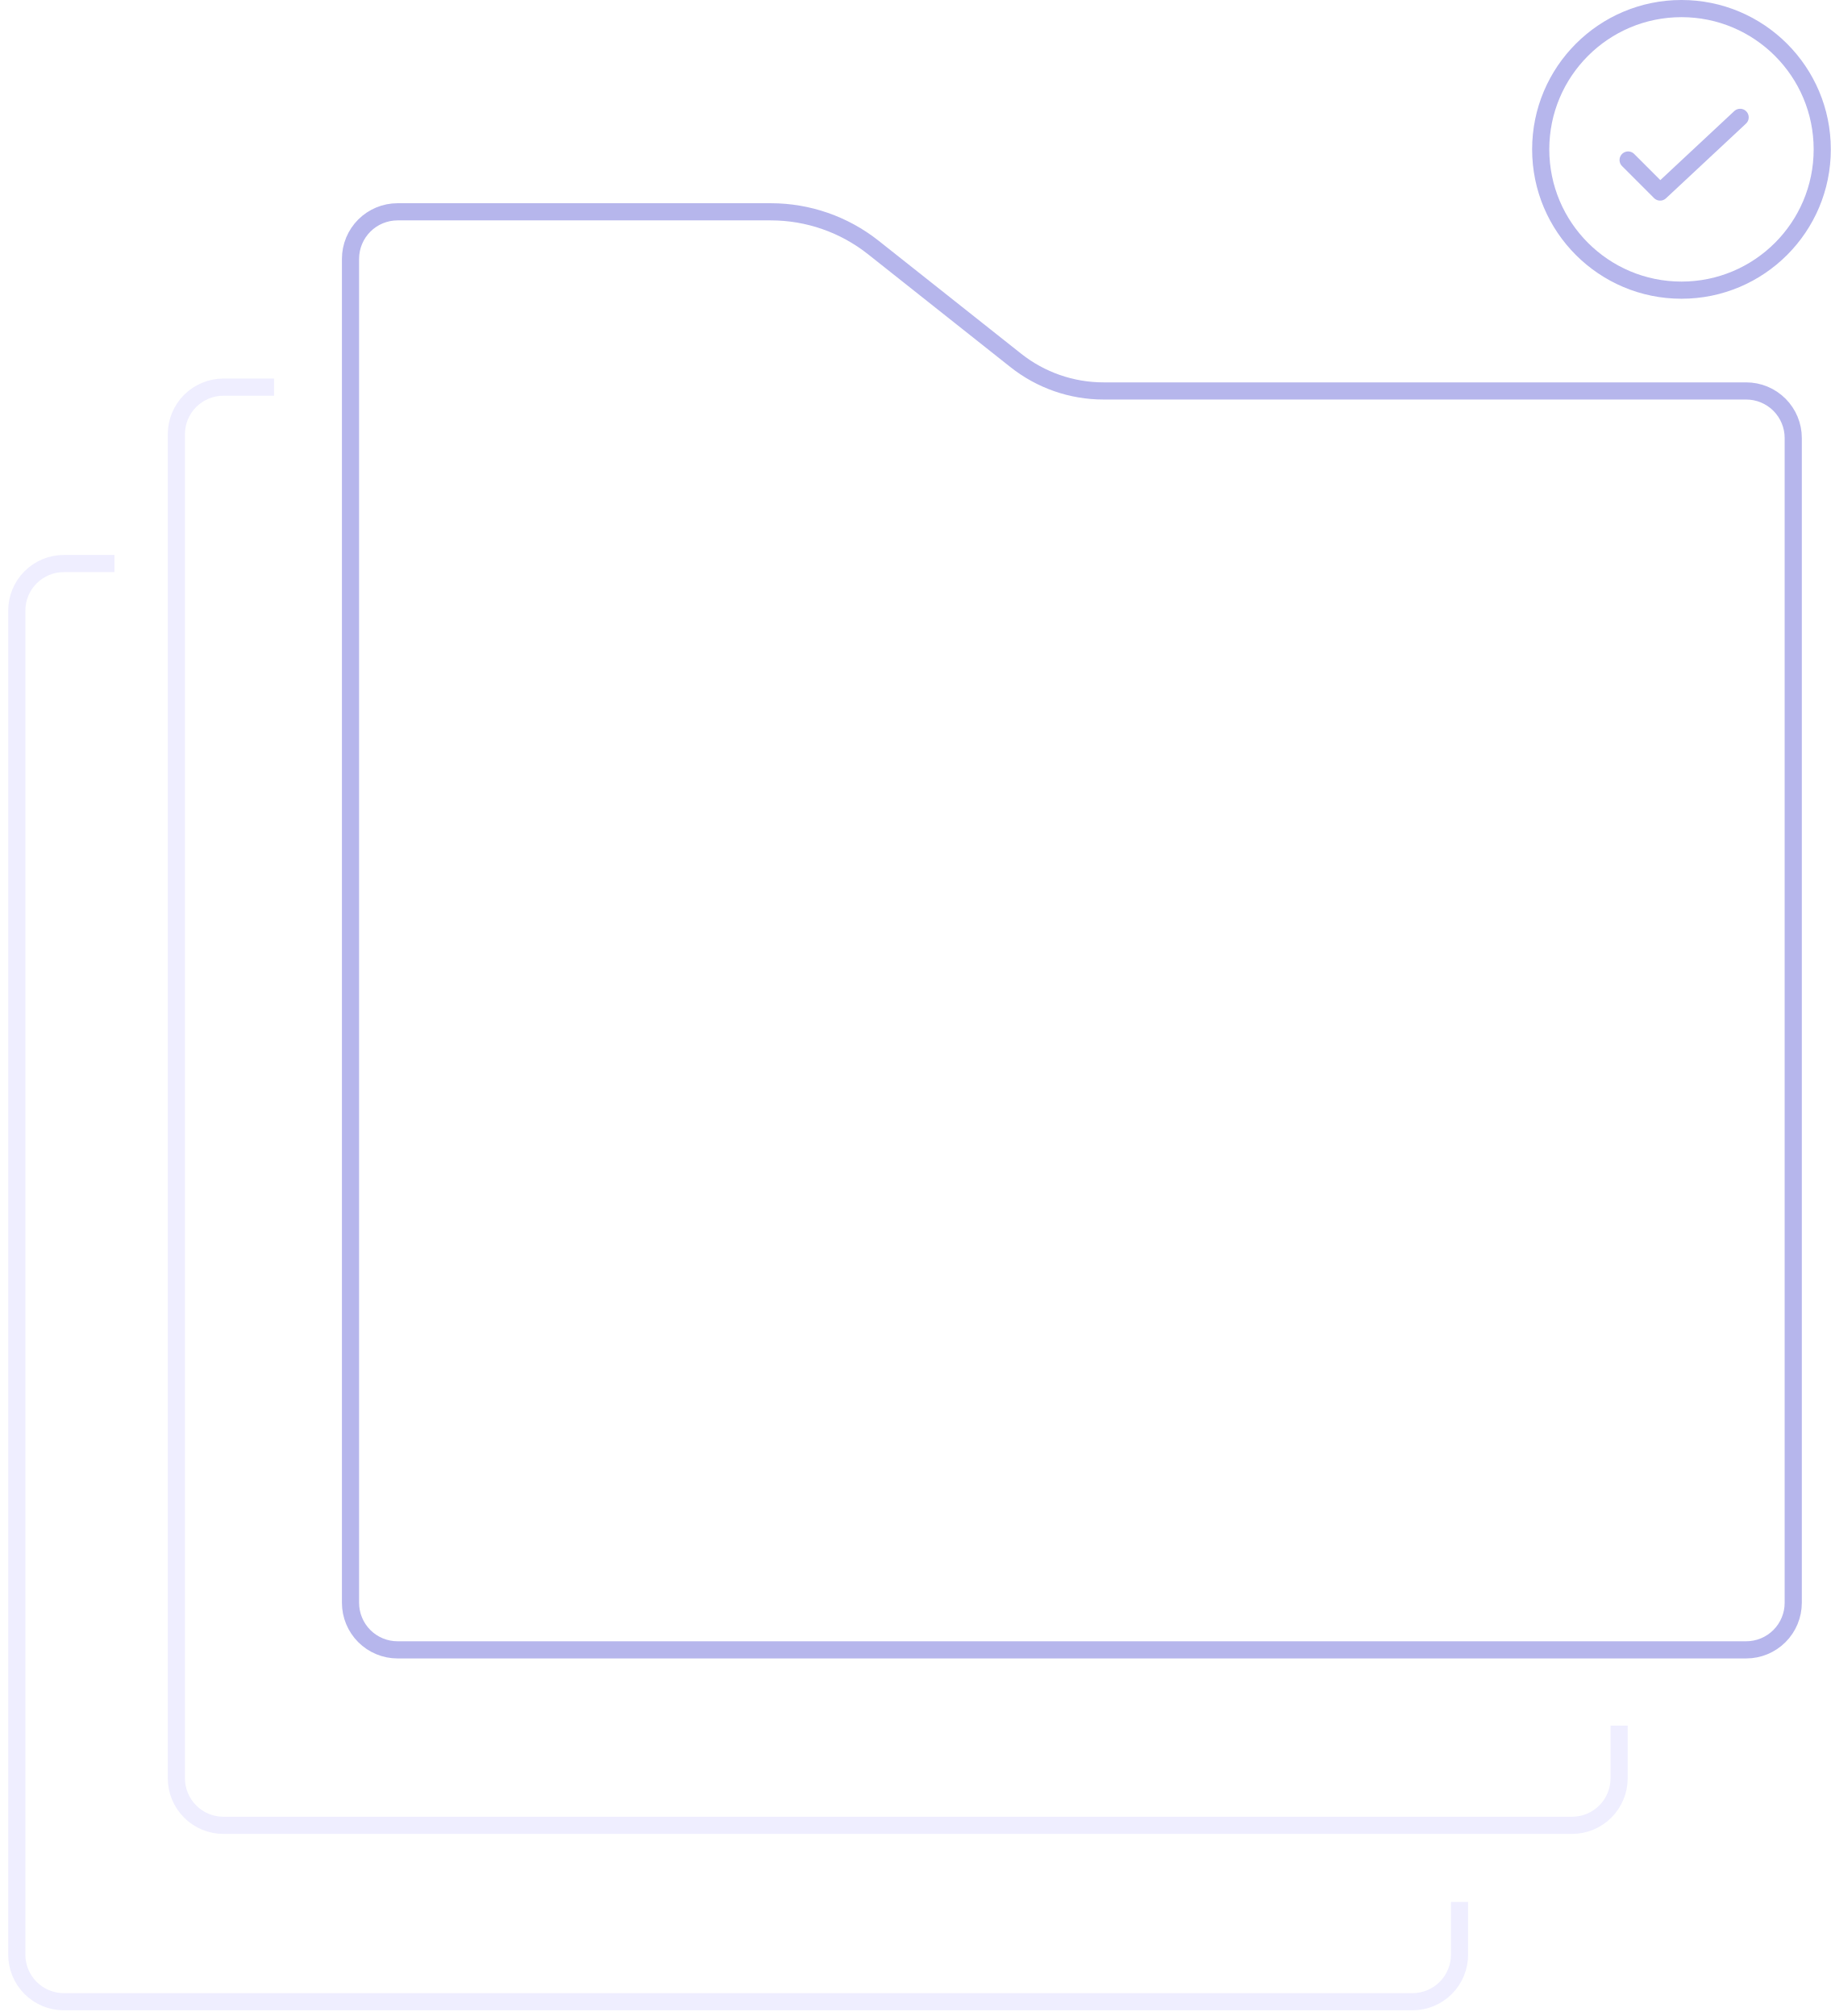
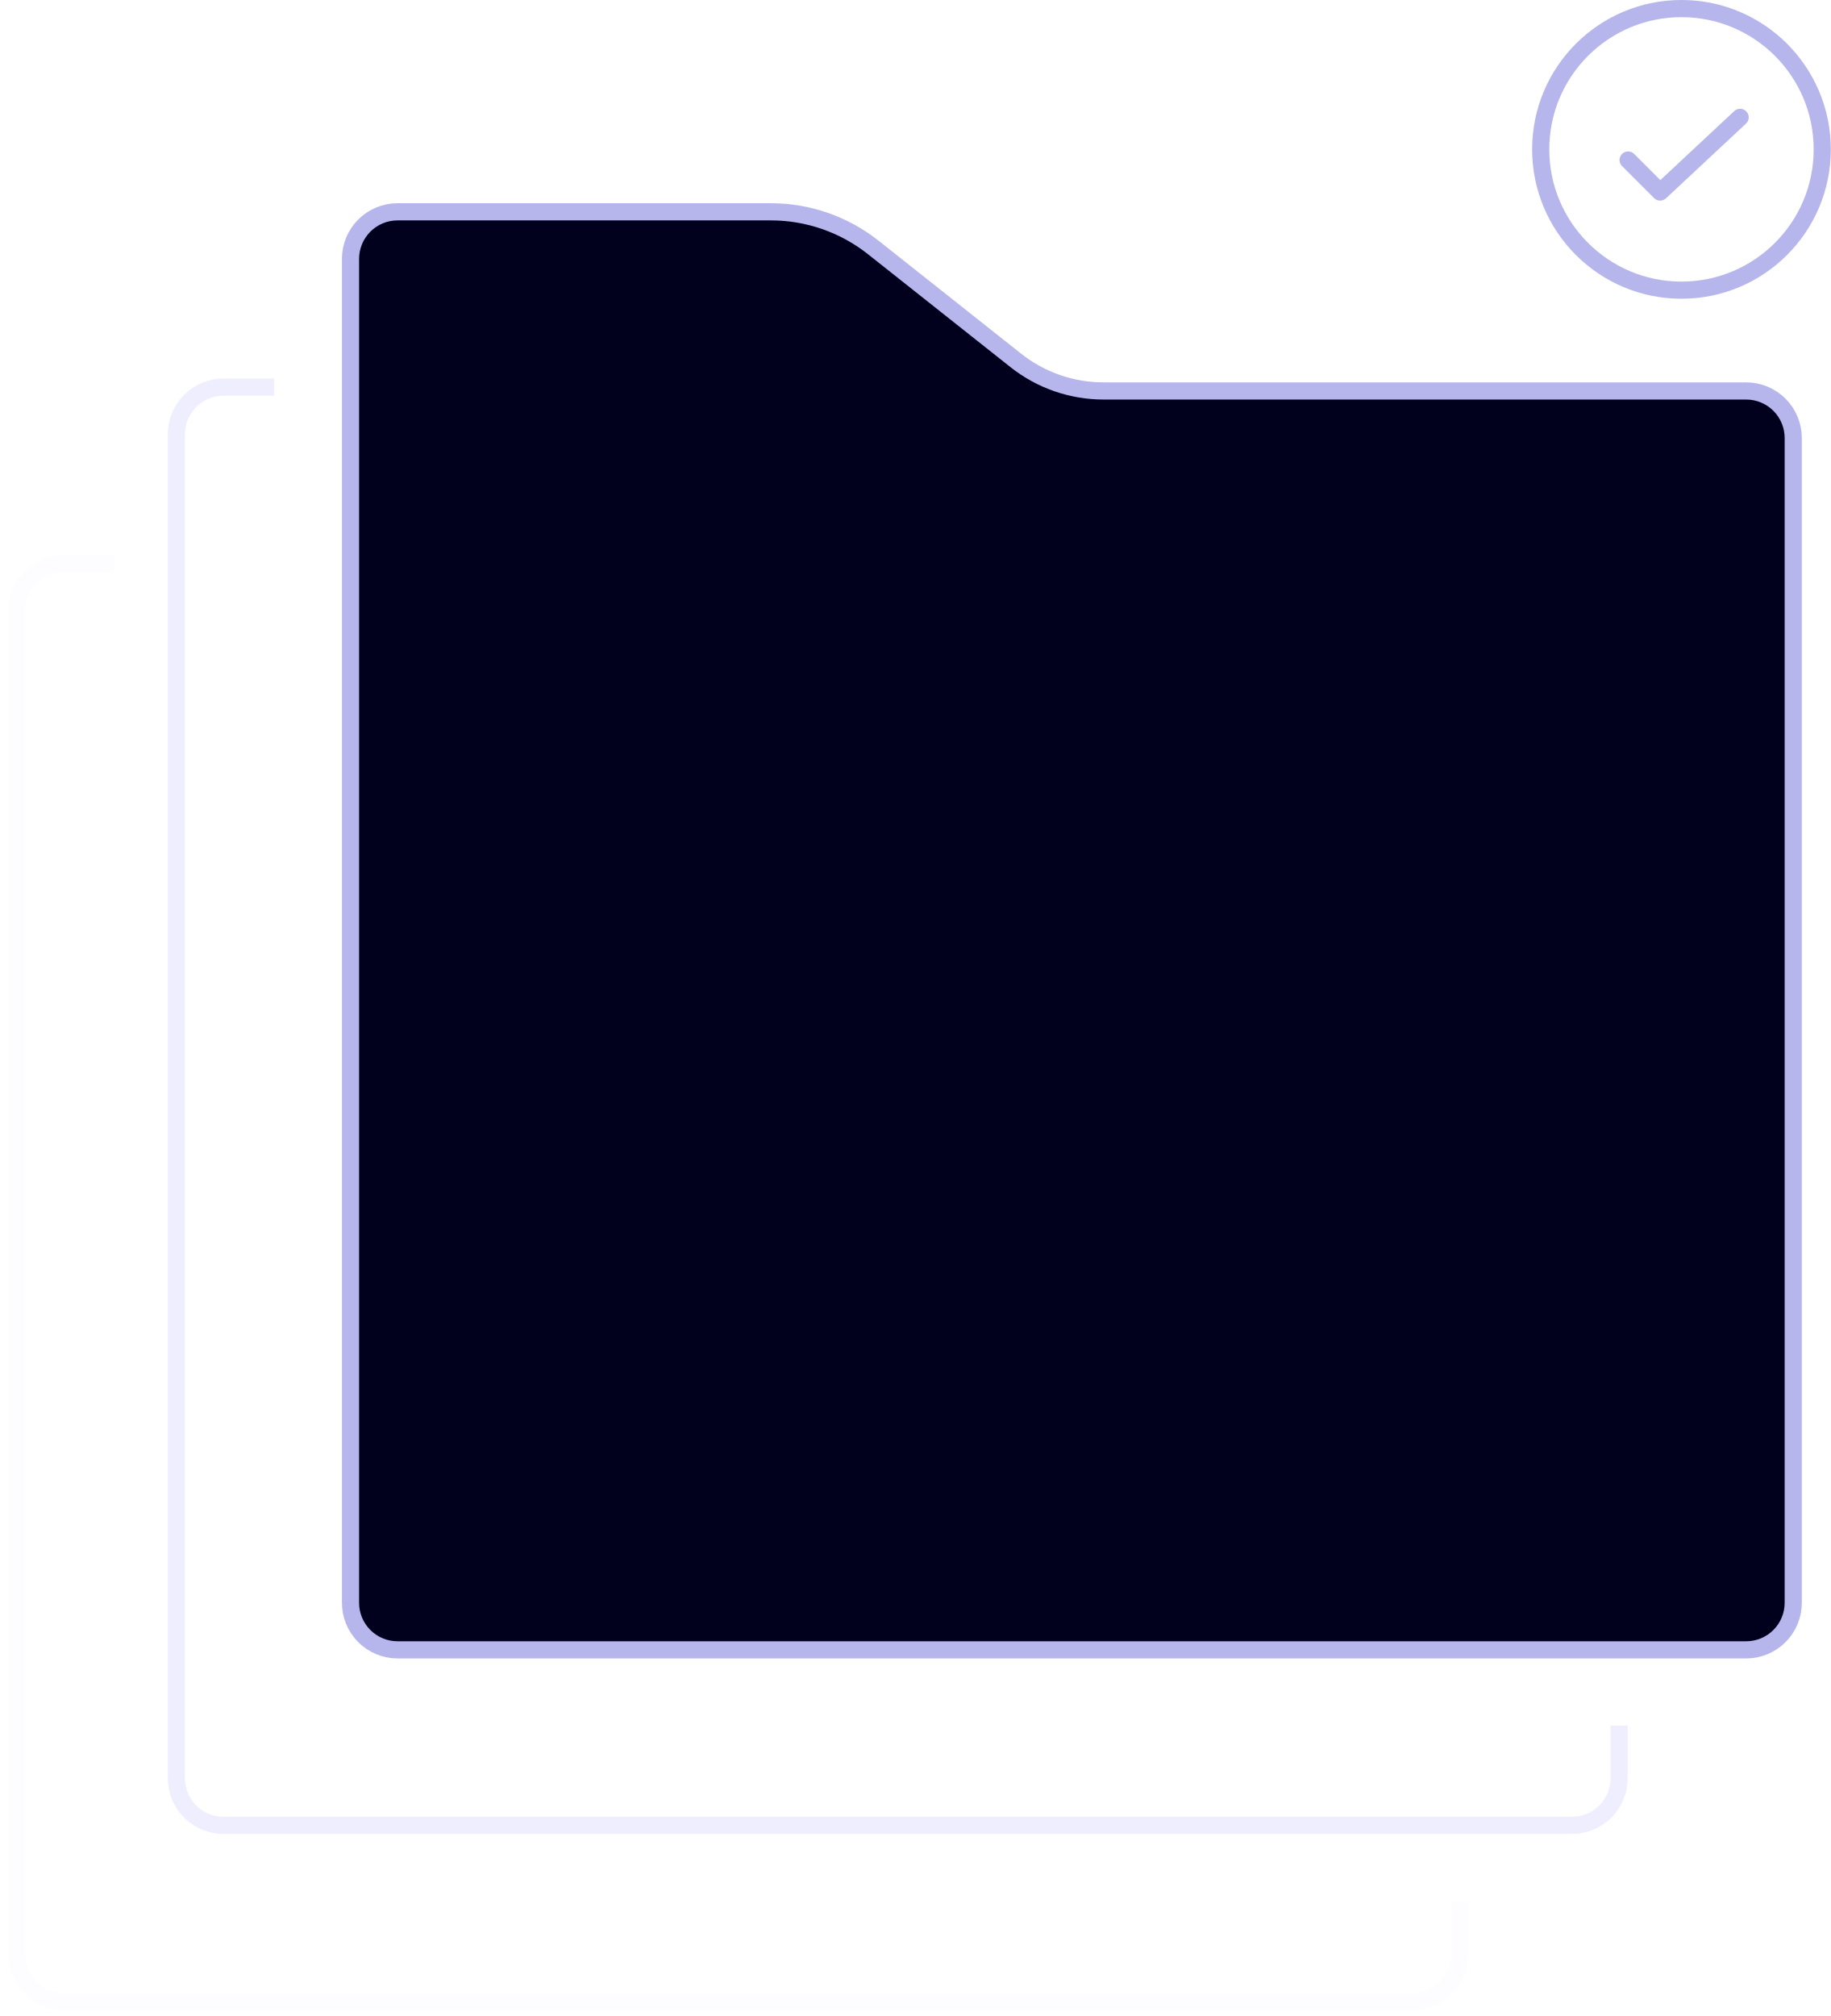
<svg xmlns="http://www.w3.org/2000/svg" width="218" height="240" viewBox="0 0 218 240" fill="none">
  <circle cx="200.212" cy="17.782" r="16.761" stroke="#B6B6EC" stroke-width="2.043" />
  <path d="M193.859 19.05L197.67 22.861L207.196 13.97" stroke="#B6B6EC" stroke-width="2.043" stroke-linecap="round" stroke-linejoin="round" />
  <path d="M192.785 205.428V211.698C192.785 213.184 192.195 214.609 191.144 215.66C190.093 216.711 188.668 217.301 187.182 217.301H26.604C25.117 217.301 23.692 216.711 22.641 215.66C21.59 214.609 21 213.184 21 211.698V51.691C21 50.205 21.59 48.78 22.641 47.729C23.692 46.678 25.117 46.088 26.604 46.088H32.627" stroke="#EFEEFF" stroke-width="2.043" />
-   <path d="M173.785 226.428V232.698C173.785 234.184 173.195 235.609 172.144 236.66C171.093 237.711 169.668 238.301 168.182 238.301H7.603C6.117 238.301 4.692 237.711 3.641 236.66C2.59 235.609 2 234.184 2 232.698V72.691C2 71.205 2.59 69.78 3.641 68.729C4.692 67.678 6.117 67.088 7.603 67.088H13.627" stroke="#EFEEFF" stroke-width="2.043" />
-   <path d="M41.734 30.802V190.808C41.734 192.295 42.325 193.72 43.376 194.771C44.426 195.822 45.852 196.412 47.338 196.412H207.916C209.402 196.412 210.827 195.822 211.878 194.771C212.929 193.72 213.52 192.295 213.52 190.808V52.145C213.52 50.659 212.929 49.234 211.878 48.183C210.827 47.132 209.402 46.542 207.916 46.542H131.395C127.603 46.542 123.922 45.261 120.95 42.905L103.978 29.457C100.509 26.711 96.214 25.216 91.79 25.215H47.338C45.855 25.215 44.432 25.803 43.382 26.85C42.331 27.898 41.739 29.319 41.734 30.802Z" stroke="#B6B6EC" stroke-width="2.043" />
+   <path opacity="0.1" d="M173.785 226.428V232.698C173.785 234.184 173.195 235.609 172.144 236.66C171.093 237.711 169.668 238.301 168.182 238.301H7.603C6.117 238.301 4.692 237.711 3.641 236.66C2.59 235.609 2 234.184 2 232.698V72.691C2 71.205 2.59 69.78 3.641 68.729C4.692 67.678 6.117 67.088 7.603 67.088H13.627" stroke="#EFEEFF" stroke-width="2.043" />
+   <path d="M41.734 30.802V190.808C41.734 192.295 42.325 193.72 43.376 194.771C44.426 195.822 45.852 196.412 47.338 196.412H207.916C209.402 196.412 210.827 195.822 211.878 194.771C212.929 193.72 213.52 192.295 213.52 190.808V52.145C213.52 50.659 212.929 49.234 211.878 48.183C210.827 47.132 209.402 46.542 207.916 46.542H131.395C127.603 46.542 123.922 45.261 120.95 42.905L103.978 29.457C100.509 26.711 96.214 25.216 91.79 25.215H47.338C45.855 25.215 44.432 25.803 43.382 26.85C42.331 27.898 41.739 29.319 41.734 30.802Z" fill="#01011D" stroke="#B6B6EC" stroke-width="2.043" />
</svg>
